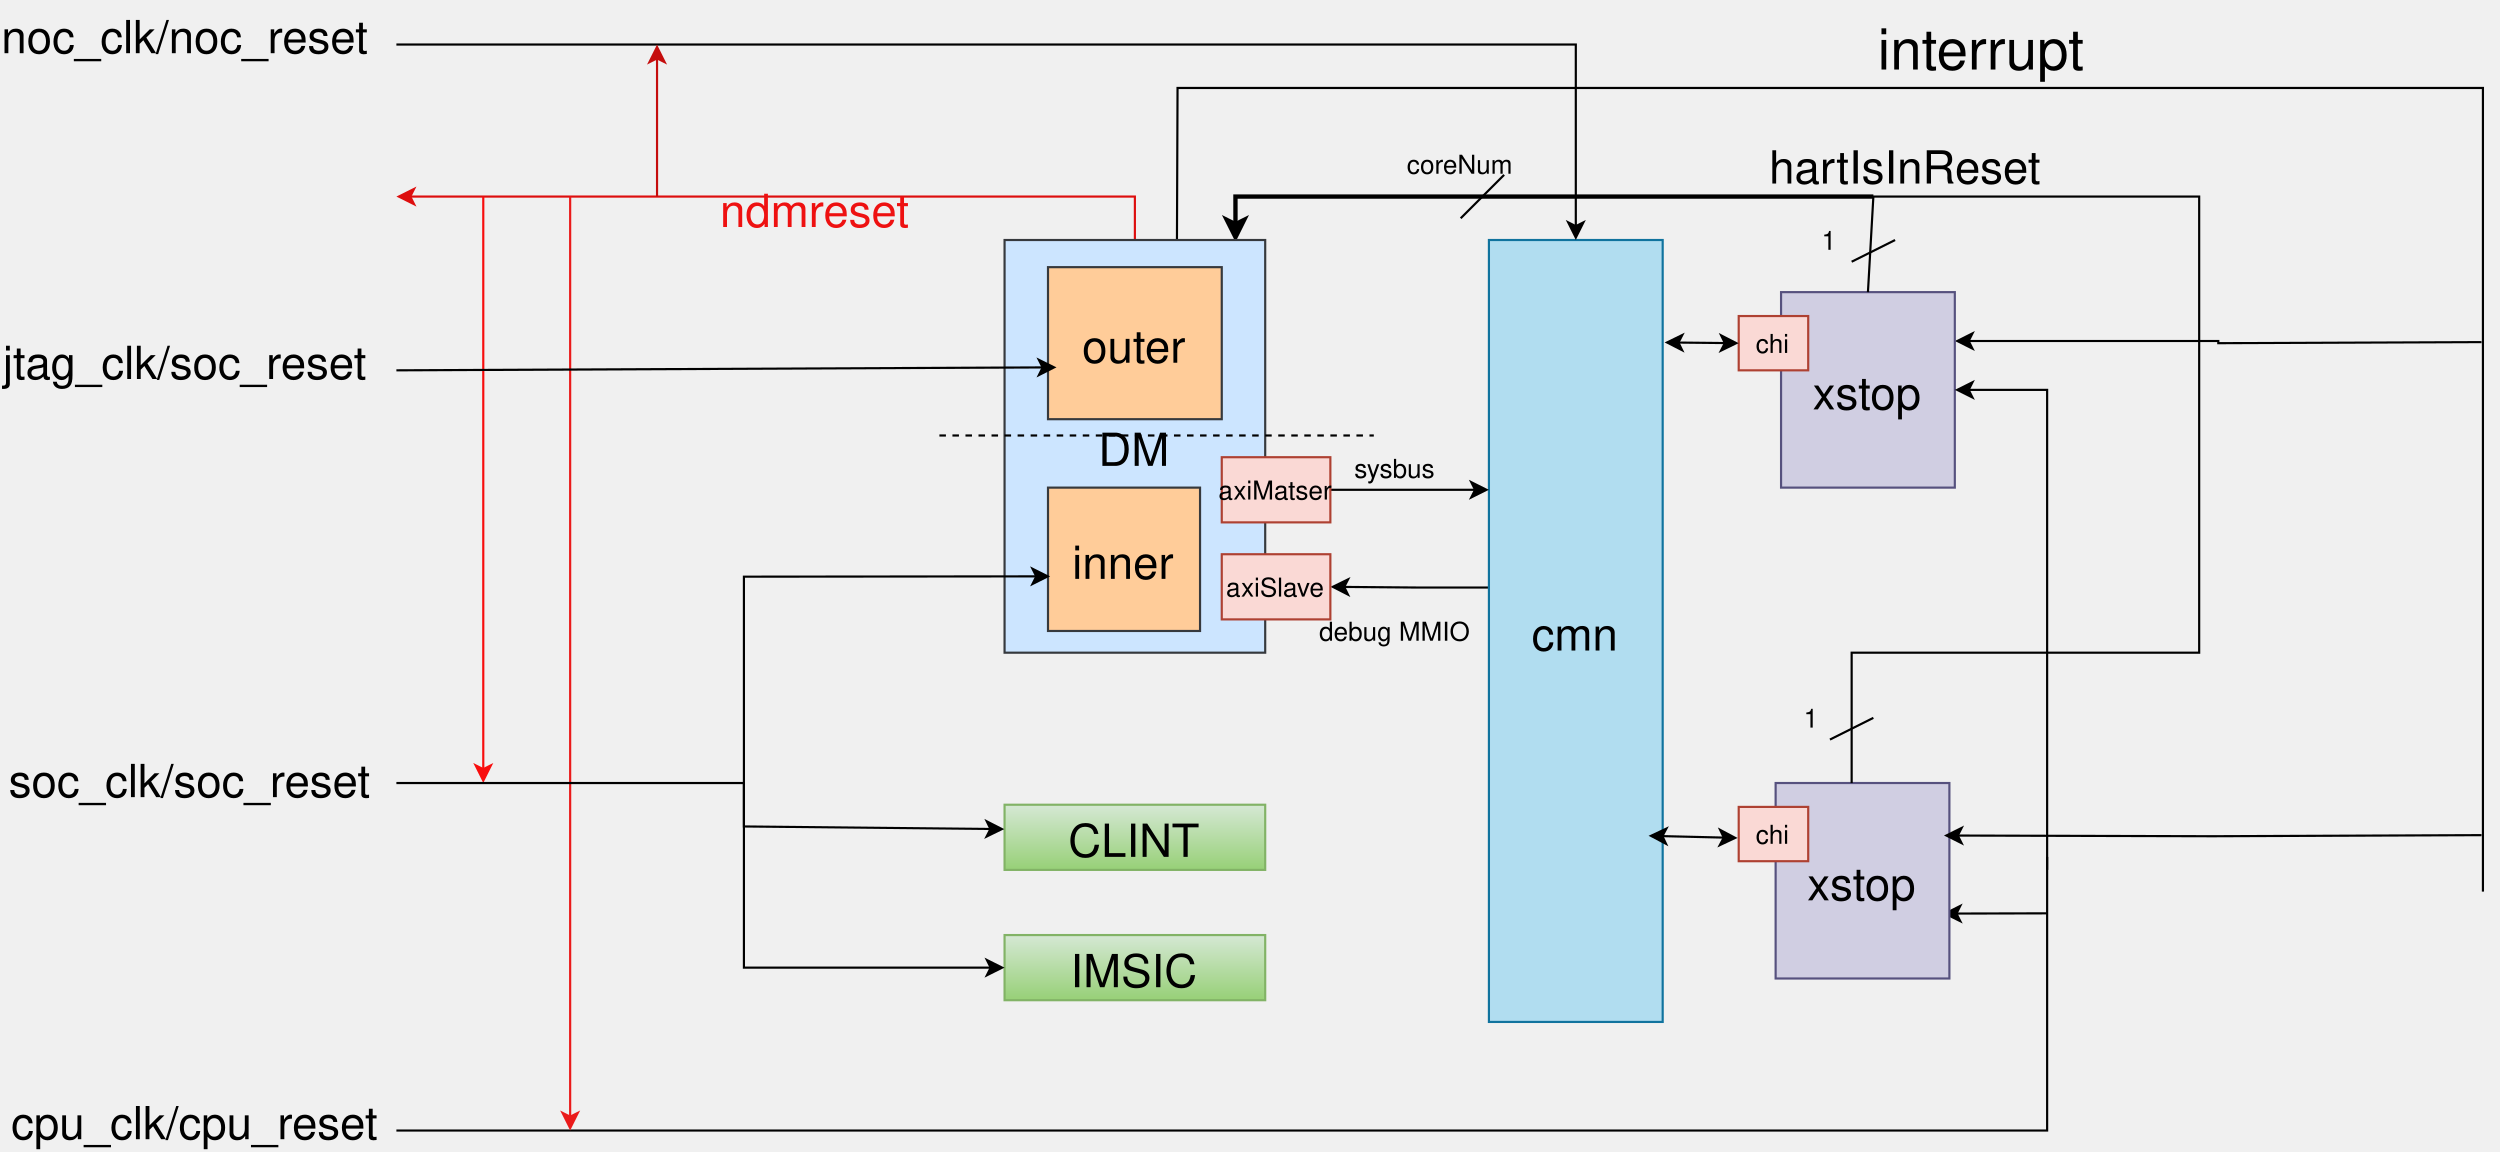
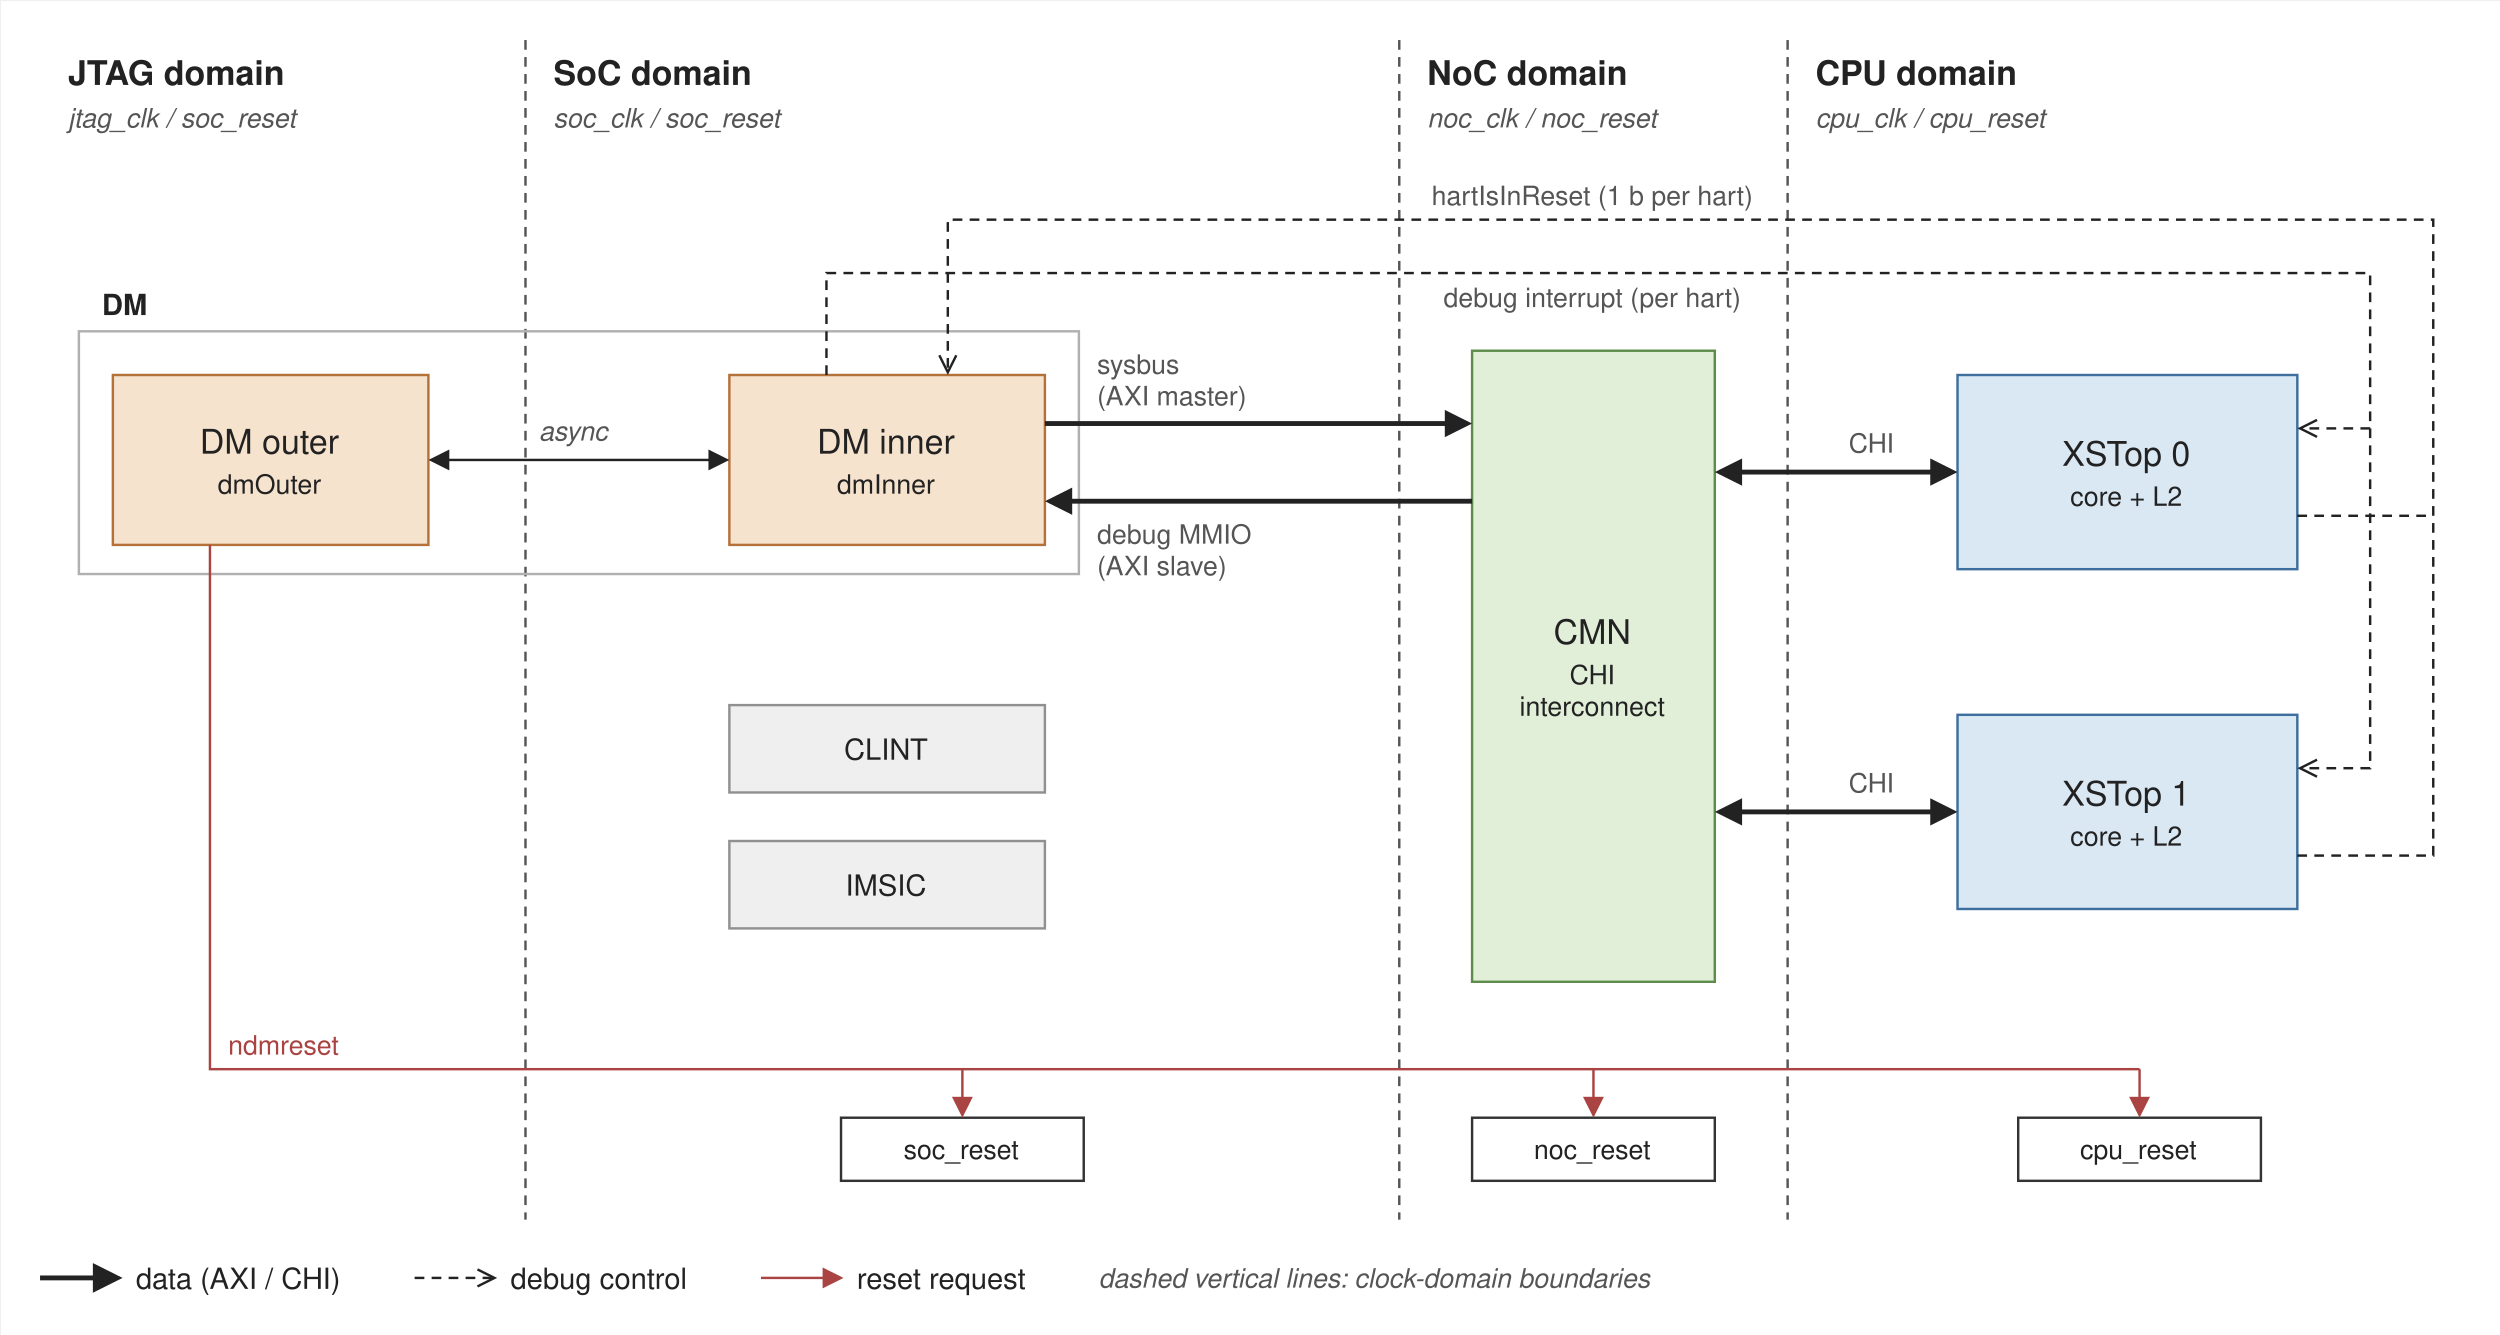
- <svg xmlns="http://www.w3.org/2000/svg" version="1.1" width="1151px" height="530px" viewBox="-0.5 -0.5 1151 530">
-   <defs>
-     <linearGradient x1="0%" y1="0%" x2="0%" y2="100%" id="mx-gradient-d5e8d4-1-97d077-1-s-0">
-       <stop offset="0%" style="stop-color: rgb(213, 232, 212); stop-opacity: 1;" />
-       <stop offset="100%" style="stop-color: rgb(151, 208, 119); stop-opacity: 1;" />
-     </linearGradient>
-   </defs>
+ <svg xmlns="http://www.w3.org/2000/svg" style="background: #FFFFFF; background-color: #FFFFFF;" version="1.1" width="1030px" height="550px" viewBox="-0.5 -0.5 1030 550">
+   <defs />
+   <rect fill="#FFFFFF" width="100%" height="100%" x="0" y="0" style="fill: rgb(255, rgb(18, 18, 18));" />
  <g>
-     <g data-cell-id="U9F5NmU2L__z_BYRfejg-0">
-       <g data-cell-id="U9F5NmU2L__z_BYRfejg-1">
-         <g data-cell-id="U9F5NmU2L__z_BYRfejg-96">
-           <g>
-             <path d="M 685 270 L 652 270 L 618.37 269.72" fill="none" stroke="rgb(0, 0, 0)" stroke-miterlimit="10" pointer-events="stroke" />
-             <path d="M 613.12 269.68 L 620.15 266.24 L 618.37 269.72 L 620.09 273.24 Z" fill="rgb(0, 0, 0)" stroke="rgb(0, 0, 0)" stroke-miterlimit="10" pointer-events="all" />
-           </g>
-         </g>
-         <g data-cell-id="U9F5NmU2L__z_BYRfejg-97">
-           <g>
-             <rect x="685" y="110" width="80" height="360" fill="#b1ddf0" stroke="#10739e" pointer-events="all" />
-           </g>
-           <g>
-             <g fill="rgb(0, 0, 0)" font-family="&quot;Helvetica&quot;" text-anchor="middle" font-size="21px">
-               <text x="724.5" y="299">cmn</text>
-             </g>
-           </g>
-         </g>
-         <g data-cell-id="U9F5NmU2L__z_BYRfejg-98">
-           <g>
-             <rect x="462" y="370" width="120" height="30" fill="url(#mx-gradient-d5e8d4-1-97d077-1-s-0)" stroke="#82b366" pointer-events="all" />
-           </g>
-           <g>
-             <g fill="rgb(0, 0, 0)" font-family="&quot;Helvetica&quot;" text-anchor="middle" font-size="21px">
-               <text x="521.5" y="394">CLINT</text>
-             </g>
-           </g>
-         </g>
-         <g data-cell-id="U9F5NmU2L__z_BYRfejg-99">
-           <g>
-             <rect x="462" y="430" width="120" height="30" fill="url(#mx-gradient-d5e8d4-1-97d077-1-s-0)" stroke="#82b366" pointer-events="all" />
-           </g>
-           <g>
-             <g fill="rgb(0, 0, 0)" font-family="&quot;Helvetica&quot;" text-anchor="middle" font-size="21px">
-               <text x="521.5" y="454">IMSIC</text>
-             </g>
-           </g>
-         </g>
-         <g data-cell-id="U9F5NmU2L__z_BYRfejg-100">
-           <g>
-             <path d="M 1142 157 L 1020.8 157.5 L 1020.8 156.5 L 905.87 156.5" fill="none" stroke="rgb(0, 0, 0)" stroke-miterlimit="10" pointer-events="stroke" />
-             <path d="M 900.62 156.5 L 907.62 153 L 905.87 156.5 L 907.62 160 Z" fill="rgb(0, 0, 0)" stroke="rgb(0, 0, 0)" stroke-miterlimit="10" pointer-events="all" />
-           </g>
-         </g>
-         <g data-cell-id="U9F5NmU2L__z_BYRfejg-101">
-           <g>
-             <rect x="819.5" y="134" width="80" height="90" fill="#d0cee2" stroke="#56517e" pointer-events="all" />
-           </g>
-           <g>
-             <g fill="rgb(0, 0, 0)" font-family="&quot;Helvetica&quot;" text-anchor="middle" font-size="21px">
-               <text x="859" y="188">xstop</text>
-             </g>
-           </g>
-         </g>
-         <g data-cell-id="U9F5NmU2L__z_BYRfejg-112">
-           <g>
-             <rect x="55" y="150" width="60" height="30" fill="none" stroke="none" pointer-events="all" />
-           </g>
-           <g>
-             <g fill="rgb(0, 0, 0)" font-family="&quot;Helvetica&quot;" text-anchor="middle" font-size="21px">
-               <text x="84.5" y="174">jtag_clk/soc_reset</text>
-             </g>
-           </g>
-         </g>
-         <g data-cell-id="U9F5NmU2L__z_BYRfejg-114">
-           <g>
-             <path d="M 342 360 L 342 380 L 455.51 381.16" fill="none" stroke="rgb(0, 0, 0)" stroke-miterlimit="10" pointer-events="stroke" />
-             <path d="M 460.76 381.21 L 453.73 384.64 L 455.51 381.16 L 453.8 377.64 Z" fill="rgb(0, 0, 0)" stroke="rgb(0, 0, 0)" stroke-miterlimit="10" pointer-events="all" />
-           </g>
-         </g>
-         <g data-cell-id="U9F5NmU2L__z_BYRfejg-115">
-           <g>
-             <path d="M 342 360 L 342 445 L 455.63 445" fill="none" stroke="rgb(0, 0, 0)" stroke-miterlimit="10" pointer-events="stroke" />
-             <path d="M 460.88 445 L 453.88 448.5 L 455.63 445 L 453.88 441.5 Z" fill="rgb(0, 0, 0)" stroke="rgb(0, 0, 0)" stroke-miterlimit="10" pointer-events="all" />
-           </g>
-         </g>
-         <g data-cell-id="U9F5NmU2L__z_BYRfejg-116">
-           <g>
-             <rect x="2" y="340" width="120" height="40" fill="none" stroke="none" pointer-events="all" />
-           </g>
-           <g>
-             <g fill="rgb(0, 0, 0)" font-family="&quot;Helvetica&quot;" font-size="21px">
-               <text x="3.5" y="366.5">soc_clk/soc_reset</text>
-             </g>
-           </g>
-         </g>
-         <g data-cell-id="U9F5NmU2L__z_BYRfejg-117">
-           <g>
-             <path d="M 182 20 L 725 20 L 725 103.63" fill="none" stroke="rgb(0, 0, 0)" stroke-miterlimit="10" pointer-events="stroke" />
-             <path d="M 725 108.88 L 721.5 101.88 L 725 103.63 L 728.5 101.88 Z" fill="rgb(0, 0, 0)" stroke="rgb(0, 0, 0)" stroke-miterlimit="10" pointer-events="all" />
-           </g>
-         </g>
-         <g data-cell-id="U9F5NmU2L__z_BYRfejg-118">
-           <g>
-             <rect x="55" y="0" width="60" height="30" fill="none" stroke="none" pointer-events="all" />
-           </g>
-           <g>
-             <g fill="rgb(0, 0, 0)" font-family="&quot;Helvetica&quot;" text-anchor="middle" font-size="21px">
-               <text x="84.5" y="24">noc_clk/noc_reset</text>
-             </g>
-           </g>
-         </g>
-         <g data-cell-id="U9F5NmU2L__z_BYRfejg-119">
-           <g>
-             <rect x="2" y="500" width="175" height="30" fill="none" stroke="none" pointer-events="all" />
-           </g>
-           <g>
-             <g fill="rgb(0, 0, 0)" font-family="&quot;Helvetica&quot;" text-anchor="middle" font-size="21px">
-               <text x="89" y="524">cpu_clk/cpu_reset</text>
-             </g>
-           </g>
-         </g>
-         <g data-cell-id="U9F5NmU2L__z_BYRfejg-120">
-           <g>
-             <path d="M 182 520 L 942 520 L 942 394 L 942 420 L 900.25 420.1" fill="none" stroke="rgb(0, 0, 0)" stroke-miterlimit="10" pointer-events="stroke" />
-             <path d="M 895 420.12 L 901.99 416.6 L 900.25 420.1 L 902.01 423.6 Z" fill="rgb(0, 0, 0)" stroke="rgb(0, 0, 0)" stroke-miterlimit="10" pointer-events="all" />
-           </g>
-         </g>
-         <g data-cell-id="U9F5NmU2L__z_BYRfejg-121">
-           <g>
-             <path d="M 942 400 L 942 179 L 905.87 179" fill="none" stroke="rgb(0, 0, 0)" stroke-miterlimit="10" pointer-events="stroke" />
-             <path d="M 900.62 179 L 907.62 175.5 L 905.87 179 L 907.62 182.5 Z" fill="rgb(0, 0, 0)" stroke="rgb(0, 0, 0)" stroke-miterlimit="10" pointer-events="all" />
-           </g>
-         </g>
-         <g data-cell-id="U9F5NmU2L__z_BYRfejg-122">
-           <g>
-             <rect x="800" y="145" width="32" height="25" fill="#fad9d5" stroke="#ae4132" pointer-events="all" />
-           </g>
-           <g>
-             <g fill="rgb(0, 0, 0)" font-family="&quot;Helvetica&quot;" text-anchor="middle" font-size="12px">
-               <text x="815.5" y="162">chi</text>
-             </g>
-           </g>
-         </g>
-         <g data-cell-id="U9F5NmU2L__z_BYRfejg-123">
-           <g>
-             <path d="M 772.25 157.22 L 793.63 157.44" fill="none" stroke="rgb(0, 0, 0)" stroke-miterlimit="10" pointer-events="stroke" />
-             <path d="M 767 157.17 L 774.03 153.74 L 772.25 157.22 L 773.96 160.74 Z" fill="rgb(0, 0, 0)" stroke="rgb(0, 0, 0)" stroke-miterlimit="10" pointer-events="all" />
-             <path d="M 798.88 157.49 L 791.85 160.92 L 793.63 157.44 L 791.92 153.92 Z" fill="rgb(0, 0, 0)" stroke="rgb(0, 0, 0)" stroke-miterlimit="10" pointer-events="all" />
-           </g>
-         </g>
-         <g data-cell-id="U9F5NmU2L__z_BYRfejg-124">
-           <g>
-             <path d="M 612 225 L 652 225 L 678.63 225" fill="none" stroke="rgb(0, 0, 0)" stroke-miterlimit="10" pointer-events="stroke" />
-             <path d="M 683.88 225 L 676.88 228.5 L 678.63 225 L 676.88 221.5 Z" fill="rgb(0, 0, 0)" stroke="rgb(0, 0, 0)" stroke-miterlimit="10" pointer-events="all" />
-           </g>
-         </g>
-         <g data-cell-id="U9F5NmU2L__z_BYRfejg-125">
-           <g />
-           <g data-cell-id="U9F5NmU2L__z_BYRfejg-126">
-             <g>
-               <rect x="817" y="360" width="80" height="90" fill="#d0cee2" stroke="#56517e" pointer-events="all" />
-             </g>
-             <g>
-               <g fill="rgb(0, 0, 0)" font-family="&quot;Helvetica&quot;" text-anchor="middle" font-size="21px">
-                 <text x="856.5" y="414">xstop</text>
-               </g>
-             </g>
-           </g>
-           <g data-cell-id="U9F5NmU2L__z_BYRfejg-127">
-             <g>
-               <rect x="800" y="371" width="32" height="25" fill="#fad9d5" stroke="#ae4132" pointer-events="all" />
-             </g>
-             <g>
-               <g fill="rgb(0, 0, 0)" font-family="&quot;Helvetica&quot;" text-anchor="middle" font-size="12px">
-                 <text x="815.5" y="388">chi</text>
-               </g>
-             </g>
-           </g>
-         </g>
-         <g data-cell-id="U9F5NmU2L__z_BYRfejg-128">
-           <g>
-             <path d="M 522 110 L 522 90 L 188.37 90" fill="none" stroke="#dd0e0e" stroke-miterlimit="10" pointer-events="stroke" />
-             <path d="M 183.12 90 L 190.12 86.5 L 188.37 90 L 190.12 93.5 Z" fill="#dd0e0e" stroke="#dd0e0e" stroke-miterlimit="10" pointer-events="all" />
-           </g>
-         </g>
-         <g data-cell-id="U9F5NmU2L__z_BYRfejg-129">
-           <g>
-             <path d="M 222 90 L 222 353.63" fill="none" stroke="#f80d0d" stroke-miterlimit="10" pointer-events="stroke" />
-             <path d="M 222 358.88 L 218.5 351.88 L 222 353.63 L 225.5 351.88 Z" fill="#f80d0d" stroke="#f80d0d" stroke-miterlimit="10" pointer-events="all" />
-           </g>
-         </g>
-         <g data-cell-id="U9F5NmU2L__z_BYRfejg-130">
-           <g>
-             <path d="M 262 90 L 262 513.63" fill="none" stroke="#ea1a1a" stroke-miterlimit="10" pointer-events="stroke" />
-             <path d="M 262 518.88 L 258.5 511.88 L 262 513.63 L 265.5 511.88 Z" fill="#ea1a1a" stroke="#ea1a1a" stroke-miterlimit="10" pointer-events="all" />
-           </g>
-         </g>
-         <g data-cell-id="U9F5NmU2L__z_BYRfejg-131">
-           <g>
-             <path d="M 302 90 L 302 26.37" fill="none" stroke="#c50d0d" stroke-miterlimit="10" pointer-events="stroke" />
-             <path d="M 302 21.12 L 305.5 28.12 L 302 26.37 L 298.5 28.12 Z" fill="#c50d0d" stroke="#c50d0d" stroke-miterlimit="10" pointer-events="all" />
-           </g>
-         </g>
-         <g data-cell-id="U9F5NmU2L__z_BYRfejg-132">
-           <g>
-             <rect x="345" y="80" width="60" height="30" fill="none" stroke="none" pointer-events="all" />
-           </g>
-           <g>
-             <g fill="#ee1111" font-family="&quot;Helvetica&quot;" text-anchor="middle" font-size="21px">
-               <text x="374.5" y="104">ndmreset</text>
-             </g>
-           </g>
-         </g>
-         <g data-cell-id="U9F5NmU2L__z_BYRfejg-133">
-           <g>
-             <path d="M 764.87 384.45 L 793.13 385.13" fill="none" stroke="rgb(0, 0, 0)" stroke-miterlimit="10" pointer-events="stroke" />
-             <path d="M 759.62 384.32 L 766.7 380.99 L 764.87 384.45 L 766.53 387.99 Z" fill="rgb(0, 0, 0)" stroke="rgb(0, 0, 0)" stroke-miterlimit="10" pointer-events="all" />
-             <path d="M 798.38 385.26 L 791.3 388.59 L 793.13 385.13 L 791.47 381.59 Z" fill="rgb(0, 0, 0)" stroke="rgb(0, 0, 0)" stroke-miterlimit="10" pointer-events="all" />
-           </g>
-         </g>
-         <g data-cell-id="U9F5NmU2L__z_BYRfejg-134">
-           <g>
-             <path d="M 1142 384 L 1018.25 384.5 L 900.87 384.19" fill="none" stroke="rgb(0, 0, 0)" stroke-miterlimit="10" pointer-events="stroke" />
-             <path d="M 895.62 384.17 L 902.63 380.69 L 900.87 384.19 L 902.61 387.69 Z" fill="rgb(0, 0, 0)" stroke="rgb(0, 0, 0)" stroke-miterlimit="10" pointer-events="all" />
-           </g>
-         </g>
-         <g data-cell-id="U9F5NmU2L__z_BYRfejg-135">
-           <g>
-             <rect x="852" y="0" width="120" height="40" fill="none" stroke="none" pointer-events="all" />
-           </g>
-           <g>
-             <g fill="rgb(0, 0, 0)" font-family="&quot;Helvetica&quot;" text-anchor="middle" font-size="26px">
-               <text x="911.5" y="31.5">interrupt</text>
-             </g>
-           </g>
-         </g>
-         <g data-cell-id="U9F5NmU2L__z_BYRfejg-136">
-           <g>
-             <path d="M 862 90 L 857 90 L 568.3 90 L 568.31 102.71" fill="none" stroke="rgb(0, 0, 0)" stroke-width="2" stroke-miterlimit="10" pointer-events="stroke" />
-             <path d="M 568.32 108.71 L 564.31 100.72 L 568.31 102.71 L 572.31 100.71 Z" fill="rgb(0, 0, 0)" stroke="rgb(0, 0, 0)" stroke-width="2" stroke-miterlimit="10" pointer-events="all" />
-           </g>
-         </g>
-         <g data-cell-id="U9F5NmU2L__z_BYRfejg-137">
-           <g>
-             <rect x="802" y="55" width="150" height="40" fill="none" stroke="none" pointer-events="all" />
-           </g>
-           <g>
-             <g fill="rgb(0, 0, 0)" font-family="&quot;Helvetica&quot;" text-anchor="middle" font-size="21px">
-               <text x="876.5" y="84">hartIsInReset</text>
-             </g>
-           </g>
-         </g>
-         <g data-cell-id="U9F5NmU2L__z_BYRfejg-138">
-           <g>
-             <path d="M 852 360 L 852 300 L 1012 300 L 1012 90 L 852 90" fill="none" stroke="rgb(0, 0, 0)" stroke-miterlimit="10" pointer-events="stroke" />
-           </g>
-         </g>
-         <g data-cell-id="U9F5NmU2L__z_BYRfejg-139">
-           <g>
-             <path d="M 859.5 134 L 862 90" fill="none" stroke="rgb(0, 0, 0)" stroke-miterlimit="10" pointer-events="stroke" />
-           </g>
-         </g>
-         <g data-cell-id="U9F5NmU2L__z_BYRfejg-140">
-           <g>
-             <rect x="827.75" y="100" width="28.5" height="20" fill="none" stroke="none" pointer-events="all" />
-           </g>
-           <g>
-             <g fill="rgb(0, 0, 0)" font-family="&quot;Helvetica&quot;" text-anchor="middle" font-size="12px">
-               <text x="841.5" y="114.5">1</text>
-             </g>
-           </g>
-         </g>
-         <g data-cell-id="U9F5NmU2L__z_BYRfejg-141">
-           <g>
-             <path d="M 842 340 L 862 330" fill="none" stroke="rgb(0, 0, 0)" stroke-miterlimit="10" pointer-events="stroke" />
-           </g>
-         </g>
-         <g data-cell-id="U9F5NmU2L__z_BYRfejg-142">
-           <g>
-             <path d="M 852 120 L 872 110" fill="none" stroke="rgb(0, 0, 0)" stroke-miterlimit="10" pointer-events="stroke" />
-           </g>
-         </g>
-         <g data-cell-id="U9F5NmU2L__z_BYRfejg-143">
-           <g>
-             <rect x="819.5" y="320" width="28.5" height="20" fill="none" stroke="none" pointer-events="all" />
-           </g>
-           <g>
-             <g fill="rgb(0, 0, 0)" font-family="&quot;Helvetica&quot;" text-anchor="middle" font-size="12px">
-               <text x="833.25" y="334.5">1</text>
-             </g>
-           </g>
-         </g>
-         <g data-cell-id="U9F5NmU2L__z_BYRfejg-144">
-           <g>
-             <path d="M 672 100 L 692 80" fill="none" stroke="rgb(0, 0, 0)" stroke-miterlimit="10" pointer-events="stroke" />
-           </g>
-         </g>
-         <g data-cell-id="U9F5NmU2L__z_BYRfejg-145">
-           <g>
-             <rect x="642" y="60" width="60" height="30" fill="none" stroke="none" pointer-events="all" />
-           </g>
-           <g>
-             <g fill="rgb(0, 0, 0)" font-family="&quot;Helvetica&quot;" text-anchor="middle" font-size="12px">
-               <text x="671.5" y="79.5">coreNum</text>
-             </g>
-           </g>
-         </g>
-         <g data-cell-id="U9F5NmU2L__z_BYRfejg-146">
-           <g>
-             <path d="M 541.36 112.28 L 541.64 40 L 1142.64 40 L 1142.64 410" fill="none" stroke="rgb(0, 0, 0)" stroke-miterlimit="10" pointer-events="stroke" />
-           </g>
-         </g>
-         <g data-cell-id="U9F5NmU2L__z_BYRfejg-103">
-           <g>
-             <rect x="462" y="110" width="120" height="190" fill="#cce5ff" stroke="#36393d" pointer-events="all" />
-           </g>
-           <g>
-             <g fill="rgb(0, 0, 0)" font-family="&quot;Helvetica&quot;" text-anchor="middle" font-size="21px">
-               <text x="521.5" y="214">DM</text>
-             </g>
-           </g>
-         </g>
-         <g data-cell-id="U9F5NmU2L__z_BYRfejg-104">
-           <g>
-             <path d="M 432 200 L 632 200" fill="none" stroke="rgb(0, 0, 0)" stroke-miterlimit="10" stroke-dasharray="3 3" pointer-events="stroke" />
-           </g>
-         </g>
-         <g data-cell-id="U9F5NmU2L__z_BYRfejg-105">
-           <g>
-             <rect x="482" y="122.5" width="80" height="70" fill="#ffcc99" stroke="#36393d" pointer-events="all" />
-           </g>
-           <g>
-             <g fill="rgb(0, 0, 0)" font-family="&quot;Helvetica&quot;" text-anchor="middle" font-size="21px">
-               <text x="521.5" y="166.5">outer</text>
-             </g>
-           </g>
-         </g>
-         <g data-cell-id="U9F5NmU2L__z_BYRfejg-106">
-           <g>
-             <rect x="482" y="224" width="70" height="66" fill="#ffcc99" stroke="#36393d" pointer-events="all" />
-           </g>
-           <g>
-             <g fill="rgb(0, 0, 0)" font-family="&quot;Helvetica&quot;" text-anchor="middle" font-size="21px">
-               <text x="516.5" y="266">inner</text>
-             </g>
-           </g>
-         </g>
-         <g data-cell-id="U9F5NmU2L__z_BYRfejg-107">
-           <g>
-             <rect x="562" y="210" width="50" height="30" fill="#fad9d5" stroke="#ae4132" pointer-events="all" />
-           </g>
-           <g>
-             <g fill="rgb(0, 0, 0)" font-family="&quot;Helvetica&quot;" text-anchor="middle" font-size="12px">
-               <text x="586.5" y="229.5">axiMatser</text>
-             </g>
-           </g>
-         </g>
-         <g data-cell-id="U9F5NmU2L__z_BYRfejg-108">
-           <g>
-             <rect x="562" y="254.67" width="50" height="30" fill="#fad9d5" stroke="#ae4132" pointer-events="all" />
-           </g>
-           <g>
-             <g fill="rgb(0, 0, 0)" font-family="&quot;Helvetica&quot;" text-anchor="middle" font-size="12px">
-               <text x="586.5" y="274.17">axiSlave</text>
-             </g>
-           </g>
-         </g>
-         <g data-cell-id="U9F5NmU2L__z_BYRfejg-109">
-           <g>
-             <rect x="612" y="275" width="60" height="30" fill="none" stroke="none" pointer-events="all" />
-           </g>
-           <g>
-             <g fill="rgb(0, 0, 0)" font-family="&quot;Helvetica&quot;" text-anchor="middle" font-size="12px">
-               <text x="641.5" y="294.5">debug MMIO</text>
-             </g>
-           </g>
-         </g>
-         <g data-cell-id="U9F5NmU2L__z_BYRfejg-110">
-           <g>
-             <rect x="612" y="200" width="60" height="30" fill="none" stroke="none" pointer-events="all" />
-           </g>
-           <g>
-             <g fill="rgb(0, 0, 0)" font-family="&quot;Helvetica&quot;" text-anchor="middle" font-size="12px">
-               <text x="641.5" y="219.5">sysbus</text>
-             </g>
-           </g>
-         </g>
-         <g data-cell-id="U9F5NmU2L__z_BYRfejg-111">
-           <g>
-             <path d="M 182 170 L 479.55 168.66" fill="none" stroke="rgb(0, 0, 0)" stroke-miterlimit="10" pointer-events="stroke" />
-             <path d="M 484.8 168.64 L 477.82 172.17 L 479.55 168.66 L 477.79 165.17 Z" fill="rgb(0, 0, 0)" stroke="rgb(0, 0, 0)" stroke-miterlimit="10" pointer-events="all" />
-           </g>
-         </g>
-         <g data-cell-id="U9F5NmU2L__z_BYRfejg-113">
-           <g>
-             <path d="M 182 360 L 342 360 L 342 265 L 476.61 264.86" fill="none" stroke="rgb(0, 0, 0)" stroke-miterlimit="10" pointer-events="stroke" />
-             <path d="M 481.86 264.86 L 474.87 268.36 L 476.61 264.86 L 474.86 261.36 Z" fill="rgb(0, 0, 0)" stroke="rgb(0, 0, 0)" stroke-miterlimit="10" pointer-events="all" />
+     <g data-cell-id="0">
+       <g data-cell-id="1">
+         <g data-cell-id="frame">
+           <g>
+             <rect x="0" y="0" width="1030" height="549.2" fill="#ffffff" stroke="none" pointer-events="all" style="fill: rgb(255, rgb(18, 18, 18));" />
+           </g>
+         </g>
+         <g data-cell-id="c3">
+           <g>
+             <rect x="28" y="20" width="176" height="18" fill="none" stroke="none" pointer-events="all" />
+           </g>
+           <g>
+             <g fill="#222222" font-family="&quot;Helvetica&quot;" font-weight="bold" font-size="14px" style="fill: rgb(34, rgb(208, 208, 208));">
+               <text x="27.5" y="34.5">JTAG domain</text>
+             </g>
+           </g>
+         </g>
+         <g data-cell-id="c4">
+           <g>
+             <rect x="28" y="40" width="176" height="16" fill="none" stroke="none" pointer-events="all" />
+           </g>
+           <g>
+             <g fill="#555555" font-family="&quot;Helvetica&quot;" font-style="italic" font-size="11px" style="fill: rgb(85, rgb(164, 164, 164));">
+               <text x="27.5" y="52">jtag_clk / soc_reset</text>
+             </g>
+           </g>
+         </g>
+         <g data-cell-id="c5">
+           <g>
+             <rect x="228" y="20" width="336" height="18" fill="none" stroke="none" pointer-events="all" />
+           </g>
+           <g>
+             <g fill="#222222" font-family="&quot;Helvetica&quot;" font-weight="bold" font-size="14px" style="fill: rgb(34, rgb(208, 208, 208));">
+               <text x="227.5" y="34.5">SoC domain</text>
+             </g>
+           </g>
+         </g>
+         <g data-cell-id="c6">
+           <g>
+             <rect x="228" y="40" width="336" height="16" fill="none" stroke="none" pointer-events="all" />
+           </g>
+           <g>
+             <g fill="#555555" font-family="&quot;Helvetica&quot;" font-style="italic" font-size="11px" style="fill: rgb(85, rgb(164, 164, 164));">
+               <text x="227.5" y="52">soc_clk / soc_reset</text>
+             </g>
+           </g>
+         </g>
+         <g data-cell-id="c7">
+           <g>
+             <path d="M 216 16 L 216 502" fill="none" stroke="#555555" stroke-miterlimit="10" stroke-dasharray="4 3" pointer-events="stroke" style="stroke: rgb(85, rgb(164, 164, 164));" />
+           </g>
+         </g>
+         <g data-cell-id="c8">
+           <g>
+             <rect x="588" y="20" width="136" height="18" fill="none" stroke="none" pointer-events="all" />
+           </g>
+           <g>
+             <g fill="#222222" font-family="&quot;Helvetica&quot;" font-weight="bold" font-size="14px" style="fill: rgb(34, rgb(208, 208, 208));">
+               <text x="587.5" y="34.5">NoC domain</text>
+             </g>
+           </g>
+         </g>
+         <g data-cell-id="c9">
+           <g>
+             <rect x="588" y="40" width="136" height="16" fill="none" stroke="none" pointer-events="all" />
+           </g>
+           <g>
+             <g fill="#555555" font-family="&quot;Helvetica&quot;" font-style="italic" font-size="11px" style="fill: rgb(85, rgb(164, 164, 164));">
+               <text x="587.5" y="52">noc_clk / noc_reset</text>
+             </g>
+           </g>
+         </g>
+         <g data-cell-id="c10">
+           <g>
+             <path d="M 576 16 L 576 502" fill="none" stroke="#555555" stroke-miterlimit="10" stroke-dasharray="4 3" pointer-events="stroke" style="stroke: rgb(85, rgb(164, 164, 164));" />
+           </g>
+         </g>
+         <g data-cell-id="c11">
+           <g>
+             <rect x="748" y="20" width="266" height="18" fill="none" stroke="none" pointer-events="all" />
+           </g>
+           <g>
+             <g fill="#222222" font-family="&quot;Helvetica&quot;" font-weight="bold" font-size="14px" style="fill: rgb(34, rgb(208, 208, 208));">
+               <text x="747.5" y="34.5">CPU domain</text>
+             </g>
+           </g>
+         </g>
+         <g data-cell-id="c12">
+           <g>
+             <rect x="748" y="40" width="266" height="16" fill="none" stroke="none" pointer-events="all" />
+           </g>
+           <g>
+             <g fill="#555555" font-family="&quot;Helvetica&quot;" font-style="italic" font-size="11px" style="fill: rgb(85, rgb(164, 164, 164));">
+               <text x="747.5" y="52">cpu_clk / cpu_reset</text>
+             </g>
+           </g>
+         </g>
+         <g data-cell-id="c13">
+           <g>
+             <path d="M 736 16 L 736 502" fill="none" stroke="#555555" stroke-miterlimit="10" stroke-dasharray="4 3" pointer-events="stroke" style="stroke: rgb(85, rgb(164, 164, 164));" />
+           </g>
+         </g>
+         <g data-cell-id="c14">
+           <g>
+             <rect x="32" y="136" width="412" height="100" fill="none" stroke="#b0b0b0" pointer-events="all" style="stroke: rgb(176, rgb(86, 86, 86));" />
+           </g>
+         </g>
+         <g data-cell-id="c15">
+           <g>
+             <rect x="42" y="117.6" width="392" height="14.4" fill="none" stroke="none" pointer-events="all" />
+           </g>
+           <g>
+             <g fill="#222222" font-family="&quot;Helvetica&quot;" font-weight="bold" font-size="12px" style="fill: rgb(34, rgb(208, 208, 208));">
+               <text x="41.5" y="129.3">DM</text>
+             </g>
+           </g>
+         </g>
+         <g data-cell-id="c16">
+           <g>
+             <rect x="46" y="154" width="130" height="70" fill="#f6e3ce" stroke="#b5713a" pointer-events="all" style="fill: rgb(246, rgb(54, 38, 20)); stroke: rgb(181, rgb(181, 122, 75));" />
+           </g>
+         </g>
+         <g data-cell-id="c17">
+           <g>
+             <rect x="46" y="172.5" width="130" height="16.8" fill="none" stroke="none" pointer-events="all" />
+           </g>
+           <g>
+             <g fill="#222222" font-family="&quot;Helvetica&quot;" text-anchor="middle" font-size="14px" style="fill: rgb(34, rgb(208, 208, 208));">
+               <text x="110.5" y="186.4">DM outer</text>
+             </g>
+           </g>
+         </g>
+         <g data-cell-id="c18">
+           <g>
+             <rect x="46" y="192.3" width="130" height="13.2" fill="none" stroke="none" pointer-events="all" />
+           </g>
+           <g>
+             <g fill="#222222" font-family="&quot;Helvetica&quot;" text-anchor="middle" font-size="11px" style="fill: rgb(34, rgb(208, 208, 208));">
+               <text x="110.5" y="202.9">dmOuter</text>
+             </g>
+           </g>
+         </g>
+         <g data-cell-id="c19">
+           <g>
+             <rect x="300" y="154" width="130" height="70" fill="#f6e3ce" stroke="#b5713a" pointer-events="all" style="fill: rgb(246, rgb(54, 38, 20)); stroke: rgb(181, rgb(181, 122, 75));" />
+           </g>
+         </g>
+         <g data-cell-id="c20">
+           <g>
+             <rect x="300" y="172.5" width="130" height="16.8" fill="none" stroke="none" pointer-events="all" />
+           </g>
+           <g>
+             <g fill="#222222" font-family="&quot;Helvetica&quot;" text-anchor="middle" font-size="14px" style="fill: rgb(34, rgb(208, 208, 208));">
+               <text x="364.5" y="186.4">DM inner</text>
+             </g>
+           </g>
+         </g>
+         <g data-cell-id="c21">
+           <g>
+             <rect x="300" y="192.3" width="130" height="13.2" fill="none" stroke="none" pointer-events="all" />
+           </g>
+           <g>
+             <g fill="#222222" font-family="&quot;Helvetica&quot;" text-anchor="middle" font-size="11px" style="fill: rgb(34, rgb(208, 208, 208));">
+               <text x="364.5" y="202.9">dmInner</text>
+             </g>
+           </g>
+         </g>
+         <g data-cell-id="c22">
+           <g>
+             <path d="M 184.12 189 L 291.88 189" fill="none" stroke="#222222" stroke-miterlimit="10" pointer-events="stroke" style="stroke: rgb(34, rgb(208, 208, 208));" />
+             <path d="M 177.12 189 L 184.12 185.5 L 184.12 192.5 Z" fill="#222222" stroke="#222222" stroke-miterlimit="10" pointer-events="all" style="fill: rgb(34, rgb(208, 208, 208)); stroke: rgb(34, rgb(208, 208, 208));" />
+             <path d="M 298.88 189 L 291.88 192.5 L 291.88 185.5 Z" fill="#222222" stroke="#222222" stroke-miterlimit="10" pointer-events="all" style="fill: rgb(34, rgb(208, 208, 208)); stroke: rgb(34, rgb(208, 208, 208));" />
+           </g>
+         </g>
+         <g data-cell-id="c23">
+           <g>
+             <rect x="222" y="170.4" width="30.2" height="13.2" fill="none" stroke="none" pointer-events="all" />
+           </g>
+           <g>
+             <g fill="#555555" font-family="&quot;Helvetica&quot;" font-style="italic" font-size="11px" style="fill: rgb(85, rgb(164, 164, 164));">
+               <text x="221.5" y="181">async</text>
+             </g>
+           </g>
+         </g>
+         <g data-cell-id="c24">
+           <g>
+             <rect x="300" y="290" width="130" height="36" fill="#efefef" stroke="#909090" pointer-events="all" style="fill: rgb(239, rgb(32, 32, 32)); stroke: rgb(144, rgb(113, 113, 113));" />
+           </g>
+         </g>
+         <g data-cell-id="c25">
+           <g>
+             <rect x="300" y="290" width="130" height="36" fill="none" stroke="none" pointer-events="all" />
+           </g>
+           <g>
+             <g fill="#222222" font-family="&quot;Helvetica&quot;" text-anchor="middle" font-size="12px" style="fill: rgb(34, rgb(208, 208, 208));">
+               <text x="364.5" y="312.5">CLINT</text>
+             </g>
+           </g>
+         </g>
+         <g data-cell-id="c26">
+           <g>
+             <rect x="300" y="346" width="130" height="36" fill="#efefef" stroke="#909090" pointer-events="all" style="fill: rgb(239, rgb(32, 32, 32)); stroke: rgb(144, rgb(113, 113, 113));" />
+           </g>
+         </g>
+         <g data-cell-id="c27">
+           <g>
+             <rect x="300" y="346" width="130" height="36" fill="none" stroke="none" pointer-events="all" />
+           </g>
+           <g>
+             <g fill="#222222" font-family="&quot;Helvetica&quot;" text-anchor="middle" font-size="12px" style="fill: rgb(34, rgb(208, 208, 208));">
+               <text x="364.5" y="368.5">IMSIC</text>
+             </g>
+           </g>
+         </g>
+         <g data-cell-id="c28">
+           <g>
+             <rect x="606" y="144" width="100" height="260" fill="#e1efd9" stroke="#5e8c4a" pointer-events="all" style="fill: rgb(225, rgb(28, 40, 21)); stroke: rgb(94, rgb(103, 142, 85));" />
+           </g>
+         </g>
+         <g data-cell-id="c29">
+           <g>
+             <rect x="606" y="250.9" width="100" height="16.8" fill="none" stroke="none" pointer-events="all" />
+           </g>
+           <g>
+             <g fill="#222222" font-family="&quot;Helvetica&quot;" text-anchor="middle" font-size="14px" style="fill: rgb(34, rgb(208, 208, 208));">
+               <text x="655.5" y="264.8">CMN</text>
+             </g>
+           </g>
+         </g>
+         <g data-cell-id="c30">
+           <g>
+             <rect x="606" y="270.7" width="100" height="26.4" fill="none" stroke="none" pointer-events="all" />
+           </g>
+           <g>
+             <g fill="#222222" font-family="&quot;Helvetica&quot;" text-anchor="middle" font-size="11px" style="fill: rgb(34, rgb(208, 208, 208));">
+               <text x="655.5" y="281.4">CHI</text>
+               <text x="655.5" y="294.4">interconnect</text>
+             </g>
+           </g>
+         </g>
+         <g data-cell-id="c31">
+           <g>
+             <path d="M 430 174 L 595.76 174" fill="none" stroke="#222222" stroke-width="2" stroke-miterlimit="10" pointer-events="stroke" style="stroke: rgb(34, rgb(208, 208, 208));" />
+             <path d="M 603.76 174 L 595.76 178 L 595.76 170 Z" fill="#222222" stroke="#222222" stroke-width="2" stroke-miterlimit="10" pointer-events="all" style="fill: rgb(34, rgb(208, 208, 208)); stroke: rgb(34, rgb(208, 208, 208));" />
+           </g>
+         </g>
+         <g data-cell-id="c32">
+           <g>
+             <rect x="452" y="142.8" width="63.59" height="26.4" fill="none" stroke="none" pointer-events="all" />
+           </g>
+           <g>
+             <g fill="#555555" font-family="&quot;Helvetica&quot;" font-size="11px" style="fill: rgb(85, rgb(164, 164, 164));">
+               <text x="451.5" y="153.5">sysbus</text>
+               <text x="451.5" y="166.5">(AXI master)</text>
+             </g>
+           </g>
+         </g>
+         <g data-cell-id="c33">
+           <g>
+             <path d="M 606 206 L 440.24 206" fill="none" stroke="#222222" stroke-width="2" stroke-miterlimit="10" pointer-events="stroke" style="stroke: rgb(34, rgb(208, 208, 208));" />
+             <path d="M 432.24 206 L 440.24 202 L 440.24 210 Z" fill="#222222" stroke="#222222" stroke-width="2" stroke-miterlimit="10" pointer-events="all" style="fill: rgb(34, rgb(208, 208, 208)); stroke: rgb(34, rgb(208, 208, 208));" />
+           </g>
+         </g>
+         <g data-cell-id="c34">
+           <g>
+             <rect x="452" y="212.8" width="65.56" height="26.4" fill="none" stroke="none" pointer-events="all" />
+           </g>
+           <g>
+             <g fill="#555555" font-family="&quot;Helvetica&quot;" font-size="11px" style="fill: rgb(85, rgb(164, 164, 164));">
+               <text x="451.5" y="223.5">debug MMIO</text>
+               <text x="451.5" y="236.5">(AXI slave)</text>
+             </g>
+           </g>
+         </g>
+         <g data-cell-id="c35">
+           <g>
+             <rect x="806" y="154" width="140" height="80" fill="#dae8f4" stroke="#3d6e9e" pointer-events="all" style="fill: rgb(218, rgb(30, 42, 53)); stroke: rgb(61, rgb(113, 155, 197));" />
+           </g>
+         </g>
+         <g data-cell-id="c36">
+           <g>
+             <rect x="806" y="177.5" width="140" height="16.8" fill="none" stroke="none" pointer-events="all" />
+           </g>
+           <g>
+             <g fill="#222222" font-family="&quot;Helvetica&quot;" text-anchor="middle" font-size="14px" style="fill: rgb(34, rgb(208, 208, 208));">
+               <text x="875.5" y="191.4">XSTop 0</text>
+             </g>
+           </g>
+         </g>
+         <g data-cell-id="c37">
+           <g>
+             <rect x="806" y="197.3" width="140" height="13.2" fill="none" stroke="none" pointer-events="all" />
+           </g>
+           <g>
+             <g fill="#222222" font-family="&quot;Helvetica&quot;" text-anchor="middle" font-size="11px" style="fill: rgb(34, rgb(208, 208, 208));">
+               <text x="875.5" y="207.9">core + L2</text>
+             </g>
+           </g>
+         </g>
+         <g data-cell-id="c38">
+           <g>
+             <path d="M 716.24 194 L 795.76 194" fill="none" stroke="#222222" stroke-width="2" stroke-miterlimit="10" pointer-events="stroke" style="stroke: rgb(34, rgb(208, 208, 208));" />
+             <path d="M 708.24 194 L 716.24 190 L 716.24 198 Z" fill="#222222" stroke="#222222" stroke-width="2" stroke-miterlimit="10" pointer-events="all" style="fill: rgb(34, rgb(208, 208, 208)); stroke: rgb(34, rgb(208, 208, 208));" />
+             <path d="M 803.76 194 L 795.76 198 L 795.76 190 Z" fill="#222222" stroke="#222222" stroke-width="2" stroke-miterlimit="10" pointer-events="all" style="fill: rgb(34, rgb(208, 208, 208)); stroke: rgb(34, rgb(208, 208, 208));" />
+           </g>
+         </g>
+         <g data-cell-id="c39">
+           <g>
+             <rect x="760.66" y="175.4" width="20.67" height="13.2" fill="none" stroke="none" pointer-events="all" />
+           </g>
+           <g>
+             <g fill="#555555" font-family="&quot;Helvetica&quot;" text-anchor="middle" font-size="11px" style="fill: rgb(85, rgb(164, 164, 164));">
+               <text x="770.49" y="186">CHI</text>
+             </g>
+           </g>
+         </g>
+         <g data-cell-id="c40">
+           <g>
+             <rect x="806" y="294" width="140" height="80" fill="#dae8f4" stroke="#3d6e9e" pointer-events="all" style="fill: rgb(218, rgb(30, 42, 53)); stroke: rgb(61, rgb(113, 155, 197));" />
+           </g>
+         </g>
+         <g data-cell-id="c41">
+           <g>
+             <rect x="806" y="317.5" width="140" height="16.8" fill="none" stroke="none" pointer-events="all" />
+           </g>
+           <g>
+             <g fill="#222222" font-family="&quot;Helvetica&quot;" text-anchor="middle" font-size="14px" style="fill: rgb(34, rgb(208, 208, 208));">
+               <text x="875.5" y="331.4">XSTop 1</text>
+             </g>
+           </g>
+         </g>
+         <g data-cell-id="c42">
+           <g>
+             <rect x="806" y="337.3" width="140" height="13.2" fill="none" stroke="none" pointer-events="all" />
+           </g>
+           <g>
+             <g fill="#222222" font-family="&quot;Helvetica&quot;" text-anchor="middle" font-size="11px" style="fill: rgb(34, rgb(208, 208, 208));">
+               <text x="875.5" y="347.9">core + L2</text>
+             </g>
+           </g>
+         </g>
+         <g data-cell-id="c43">
+           <g>
+             <path d="M 716.24 334 L 795.76 334" fill="none" stroke="#222222" stroke-width="2" stroke-miterlimit="10" pointer-events="stroke" style="stroke: rgb(34, rgb(208, 208, 208));" />
+             <path d="M 708.24 334 L 716.24 330 L 716.24 338 Z" fill="#222222" stroke="#222222" stroke-width="2" stroke-miterlimit="10" pointer-events="all" style="fill: rgb(34, rgb(208, 208, 208)); stroke: rgb(34, rgb(208, 208, 208));" />
+             <path d="M 803.76 334 L 795.76 338 L 795.76 330 Z" fill="#222222" stroke="#222222" stroke-width="2" stroke-miterlimit="10" pointer-events="all" style="fill: rgb(34, rgb(208, 208, 208)); stroke: rgb(34, rgb(208, 208, 208));" />
+           </g>
+         </g>
+         <g data-cell-id="c44">
+           <g>
+             <rect x="760.66" y="315.4" width="20.67" height="13.2" fill="none" stroke="none" pointer-events="all" />
+           </g>
+           <g>
+             <g fill="#555555" font-family="&quot;Helvetica&quot;" text-anchor="middle" font-size="11px" style="fill: rgb(85, rgb(164, 164, 164));">
+               <text x="770.49" y="326">CHI</text>
+             </g>
+           </g>
+         </g>
+         <g data-cell-id="c45">
+           <g>
+             <path d="M 340 154 L 340 112 L 976 112 L 976 316 L 948.24 316" fill="none" stroke="#222222" stroke-miterlimit="10" stroke-dasharray="4 3" pointer-events="stroke" style="stroke: rgb(34, rgb(208, 208, 208));" />
+             <path d="M 954.12 312.5 L 947.12 316 L 954.12 319.5" fill="none" stroke="#222222" stroke-miterlimit="10" pointer-events="all" style="stroke: rgb(34, rgb(208, 208, 208));" />
+           </g>
+         </g>
+         <g data-cell-id="c46">
+           <g>
+             <path d="M 976 176 L 948.24 176" fill="none" stroke="#222222" stroke-miterlimit="10" stroke-dasharray="4 3" pointer-events="stroke" style="stroke: rgb(34, rgb(208, 208, 208));" />
+             <path d="M 954.12 172.5 L 947.12 176 L 954.12 179.5" fill="none" stroke="#222222" stroke-miterlimit="10" pointer-events="all" style="stroke: rgb(34, rgb(208, 208, 208));" />
+           </g>
+         </g>
+         <g data-cell-id="c47">
+           <g>
+             <rect x="593.78" y="115.4" width="124.44" height="13.2" fill="none" stroke="none" pointer-events="all" />
+           </g>
+           <g>
+             <g fill="#555555" font-family="&quot;Helvetica&quot;" text-anchor="middle" font-size="11px" style="fill: rgb(85, rgb(164, 164, 164));">
+               <text x="655.5" y="126">debug interrupt (per hart)</text>
+             </g>
+           </g>
+         </g>
+         <g data-cell-id="c48">
+           <g>
+             <path d="M 946 212 L 1002 212" fill="none" stroke="#222222" stroke-miterlimit="10" stroke-dasharray="4 3" pointer-events="stroke" style="stroke: rgb(34, rgb(208, 208, 208));" />
+           </g>
+         </g>
+         <g data-cell-id="c49">
+           <g>
+             <path d="M 946 352 L 1002 352 L 1002 90 L 390 90 L 390 151.76" fill="none" stroke="#222222" stroke-miterlimit="10" stroke-dasharray="4 3" pointer-events="stroke" style="stroke: rgb(34, rgb(208, 208, 208));" />
+             <path d="M 386.5 145.88 L 390 152.88 L 393.5 145.88" fill="none" stroke="#222222" stroke-miterlimit="10" pointer-events="all" style="stroke: rgb(34, rgb(208, 208, 208));" />
+           </g>
+         </g>
+         <g data-cell-id="c50">
+           <g>
+             <rect x="588.84" y="73.4" width="134.33" height="13.2" fill="none" stroke="none" pointer-events="all" />
+           </g>
+           <g>
+             <g fill="#555555" font-family="&quot;Helvetica&quot;" text-anchor="middle" font-size="11px" style="fill: rgb(85, rgb(164, 164, 164));">
+               <text x="655.51" y="84">hartIsInReset (1 b per hart)</text>
+             </g>
+           </g>
+         </g>
+         <g data-cell-id="c51">
+           <g>
+             <rect x="346" y="460" width="100" height="26" fill="#ffffff" stroke="#333333" pointer-events="all" style="fill: rgb(255, rgb(18, 18, 18)); stroke: rgb(51, rgb(193, 193, 193));" />
+           </g>
+         </g>
+         <g data-cell-id="c52">
+           <g>
+             <rect x="346" y="460" width="100" height="26" fill="none" stroke="none" pointer-events="all" />
+           </g>
+           <g>
+             <g fill="#222222" font-family="&quot;Helvetica&quot;" text-anchor="middle" font-size="11px" style="fill: rgb(34, rgb(208, 208, 208));">
+               <text x="395.5" y="477">soc_reset</text>
+             </g>
+           </g>
+         </g>
+         <g data-cell-id="c53">
+           <g>
+             <path d="M 396 440 L 396 451.88" fill="none" stroke="#a94442" stroke-miterlimit="10" pointer-events="stroke" style="stroke: rgb(169, rgb(229, 142, 141));" />
+             <path d="M 396 458.88 L 392.5 451.88 L 399.5 451.88 Z" fill="#a94442" stroke="#a94442" stroke-miterlimit="10" pointer-events="all" style="fill: rgb(169, rgb(229, 142, 141)); stroke: rgb(169, rgb(229, 142, 141));" />
+           </g>
+         </g>
+         <g data-cell-id="c54">
+           <g>
+             <rect x="606" y="460" width="100" height="26" fill="#ffffff" stroke="#333333" pointer-events="all" style="fill: rgb(255, rgb(18, 18, 18)); stroke: rgb(51, rgb(193, 193, 193));" />
+           </g>
+         </g>
+         <g data-cell-id="c55">
+           <g>
+             <rect x="606" y="460" width="100" height="26" fill="none" stroke="none" pointer-events="all" />
+           </g>
+           <g>
+             <g fill="#222222" font-family="&quot;Helvetica&quot;" text-anchor="middle" font-size="11px" style="fill: rgb(34, rgb(208, 208, 208));">
+               <text x="655.5" y="477">noc_reset</text>
+             </g>
+           </g>
+         </g>
+         <g data-cell-id="c56">
+           <g>
+             <path d="M 656 440 L 656 451.88" fill="none" stroke="#a94442" stroke-miterlimit="10" pointer-events="stroke" style="stroke: rgb(169, rgb(229, 142, 141));" />
+             <path d="M 656 458.88 L 652.5 451.88 L 659.5 451.88 Z" fill="#a94442" stroke="#a94442" stroke-miterlimit="10" pointer-events="all" style="fill: rgb(169, rgb(229, 142, 141)); stroke: rgb(169, rgb(229, 142, 141));" />
+           </g>
+         </g>
+         <g data-cell-id="c57">
+           <g>
+             <rect x="831" y="460" width="100" height="26" fill="#ffffff" stroke="#333333" pointer-events="all" style="fill: rgb(255, rgb(18, 18, 18)); stroke: rgb(51, rgb(193, 193, 193));" />
+           </g>
+         </g>
+         <g data-cell-id="c58">
+           <g>
+             <rect x="831" y="460" width="100" height="26" fill="none" stroke="none" pointer-events="all" />
+           </g>
+           <g>
+             <g fill="#222222" font-family="&quot;Helvetica&quot;" text-anchor="middle" font-size="11px" style="fill: rgb(34, rgb(208, 208, 208));">
+               <text x="880.5" y="477">cpu_reset</text>
+             </g>
+           </g>
+         </g>
+         <g data-cell-id="c59">
+           <g>
+             <path d="M 881 440 L 881 451.88" fill="none" stroke="#a94442" stroke-miterlimit="10" pointer-events="stroke" style="stroke: rgb(169, rgb(229, 142, 141));" />
+             <path d="M 881 458.88 L 877.5 451.88 L 884.5 451.88 Z" fill="#a94442" stroke="#a94442" stroke-miterlimit="10" pointer-events="all" style="fill: rgb(169, rgb(229, 142, 141)); stroke: rgb(169, rgb(229, 142, 141));" />
+           </g>
+         </g>
+         <g data-cell-id="c60">
+           <g>
+             <path d="M 86 224 L 86 440 L 881 440" fill="none" stroke="#a94442" stroke-miterlimit="10" pointer-events="stroke" style="stroke: rgb(169, rgb(229, 142, 141));" />
+           </g>
+         </g>
+         <g data-cell-id="c61">
+           <g>
+             <rect x="94" y="423.4" width="47.56" height="13.2" fill="none" stroke="none" pointer-events="all" />
+           </g>
+           <g>
+             <g fill="#A94442" font-family="&quot;Helvetica&quot;" font-size="11px" style="fill: rgb(169, rgb(229, 142, 141));">
+               <text x="93.5" y="434">ndmreset</text>
+             </g>
+           </g>
+         </g>
+         <g data-cell-id="c62">
+           <g>
+             <path d="M 16 526 L 38.76 526" fill="none" stroke="#222222" stroke-width="2" stroke-miterlimit="10" pointer-events="stroke" style="stroke: rgb(34, rgb(208, 208, 208));" />
+             <path d="M 47.76 526 L 38.76 530.5 L 38.76 521.5 Z" fill="#222222" stroke="#222222" stroke-width="2" stroke-miterlimit="10" pointer-events="all" style="fill: rgb(34, rgb(208, 208, 208)); stroke: rgb(34, rgb(208, 208, 208));" />
+           </g>
+         </g>
+         <g data-cell-id="c63">
+           <g>
+             <rect x="56" y="518.8" width="86.33" height="14.4" fill="none" stroke="none" pointer-events="all" />
+           </g>
+           <g>
+             <g fill="#222222" font-family="&quot;Helvetica&quot;" font-size="12px" style="fill: rgb(34, rgb(208, 208, 208));">
+               <text x="55.5" y="530.5">data (AXI / CHI)</text>
+             </g>
+           </g>
+         </g>
+         <g data-cell-id="c64">
+           <g>
+             <path d="M 170.33 526 L 202.09 526" fill="none" stroke="#222222" stroke-miterlimit="10" stroke-dasharray="4 3" pointer-events="stroke" style="stroke: rgb(34, rgb(208, 208, 208));" />
+             <path d="M 196.21 529.5 L 203.21 526 L 196.21 522.5" fill="none" stroke="#222222" stroke-miterlimit="10" pointer-events="all" style="stroke: rgb(34, rgb(208, 208, 208));" />
+           </g>
+         </g>
+         <g data-cell-id="c65">
+           <g>
+             <rect x="210.33" y="518.8" width="74.7" height="14.4" fill="none" stroke="none" pointer-events="all" />
+           </g>
+           <g>
+             <g fill="#222222" font-family="&quot;Helvetica&quot;" font-size="12px" style="fill: rgb(34, rgb(208, 208, 208));">
+               <text x="209.83" y="530.5">debug control</text>
+             </g>
+           </g>
+         </g>
+         <g data-cell-id="c66">
+           <g>
+             <path d="M 313.03 526 L 338.91 526" fill="none" stroke="#a94442" stroke-miterlimit="10" pointer-events="stroke" style="stroke: rgb(169, rgb(229, 142, 141));" />
+             <path d="M 345.91 526 L 338.91 529.5 L 338.91 522.5 Z" fill="#a94442" stroke="#a94442" stroke-miterlimit="10" pointer-events="all" style="fill: rgb(169, rgb(229, 142, 141)); stroke: rgb(169, rgb(229, 142, 141));" />
+           </g>
+         </g>
+         <g data-cell-id="c67">
+           <g>
+             <rect x="353.03" y="518.8" width="71.58" height="14.4" fill="none" stroke="none" pointer-events="all" />
+           </g>
+           <g>
+             <g fill="#222222" font-family="&quot;Helvetica&quot;" font-size="12px" style="fill: rgb(34, rgb(208, 208, 208));">
+               <text x="352.53" y="530.5">reset request</text>
+             </g>
+           </g>
+         </g>
+         <g data-cell-id="c68">
+           <g>
+             <rect x="452.61" y="519.4" width="229.02" height="13.2" fill="none" stroke="none" pointer-events="all" />
+           </g>
+           <g>
+             <g fill="#555555" font-family="&quot;Helvetica&quot;" font-style="italic" font-size="11px" style="fill: rgb(85, rgb(164, 164, 164));">
+               <text x="452.11" y="530">dashed vertical lines: clock-domain boundaries</text>
+             </g>
          </g>
        </g>
      </g>
    </g>
  </g>
</svg>
